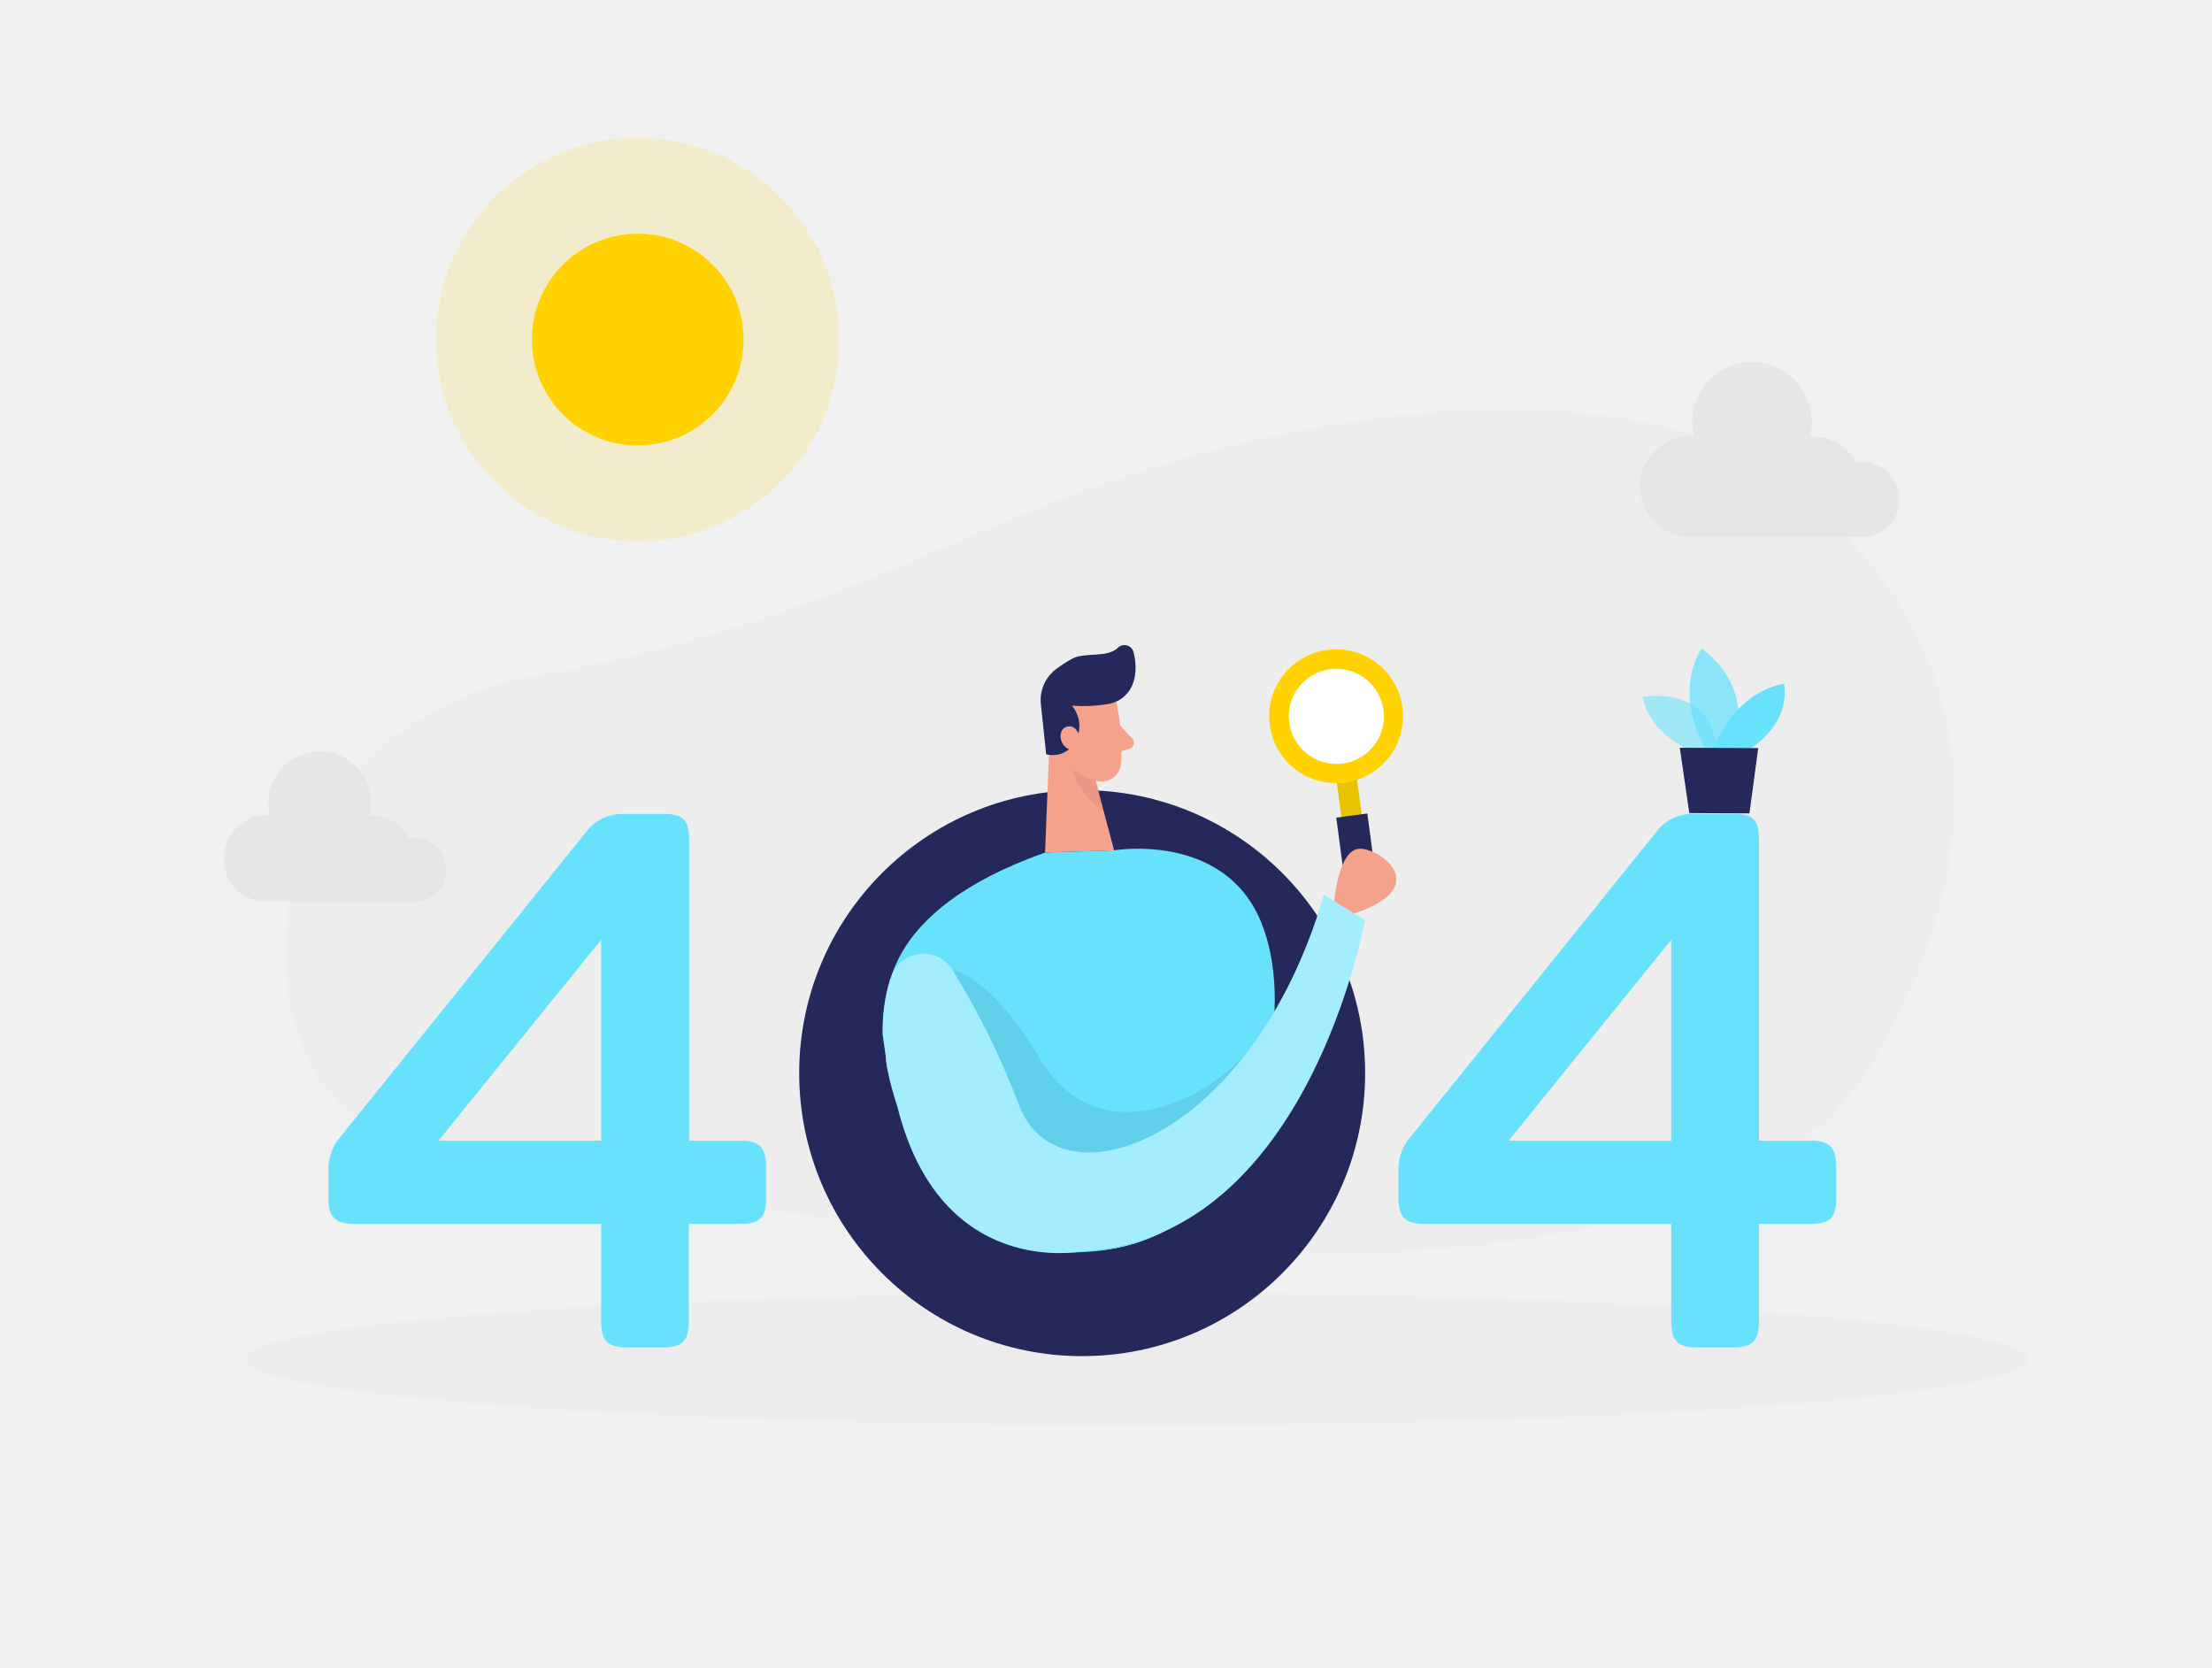
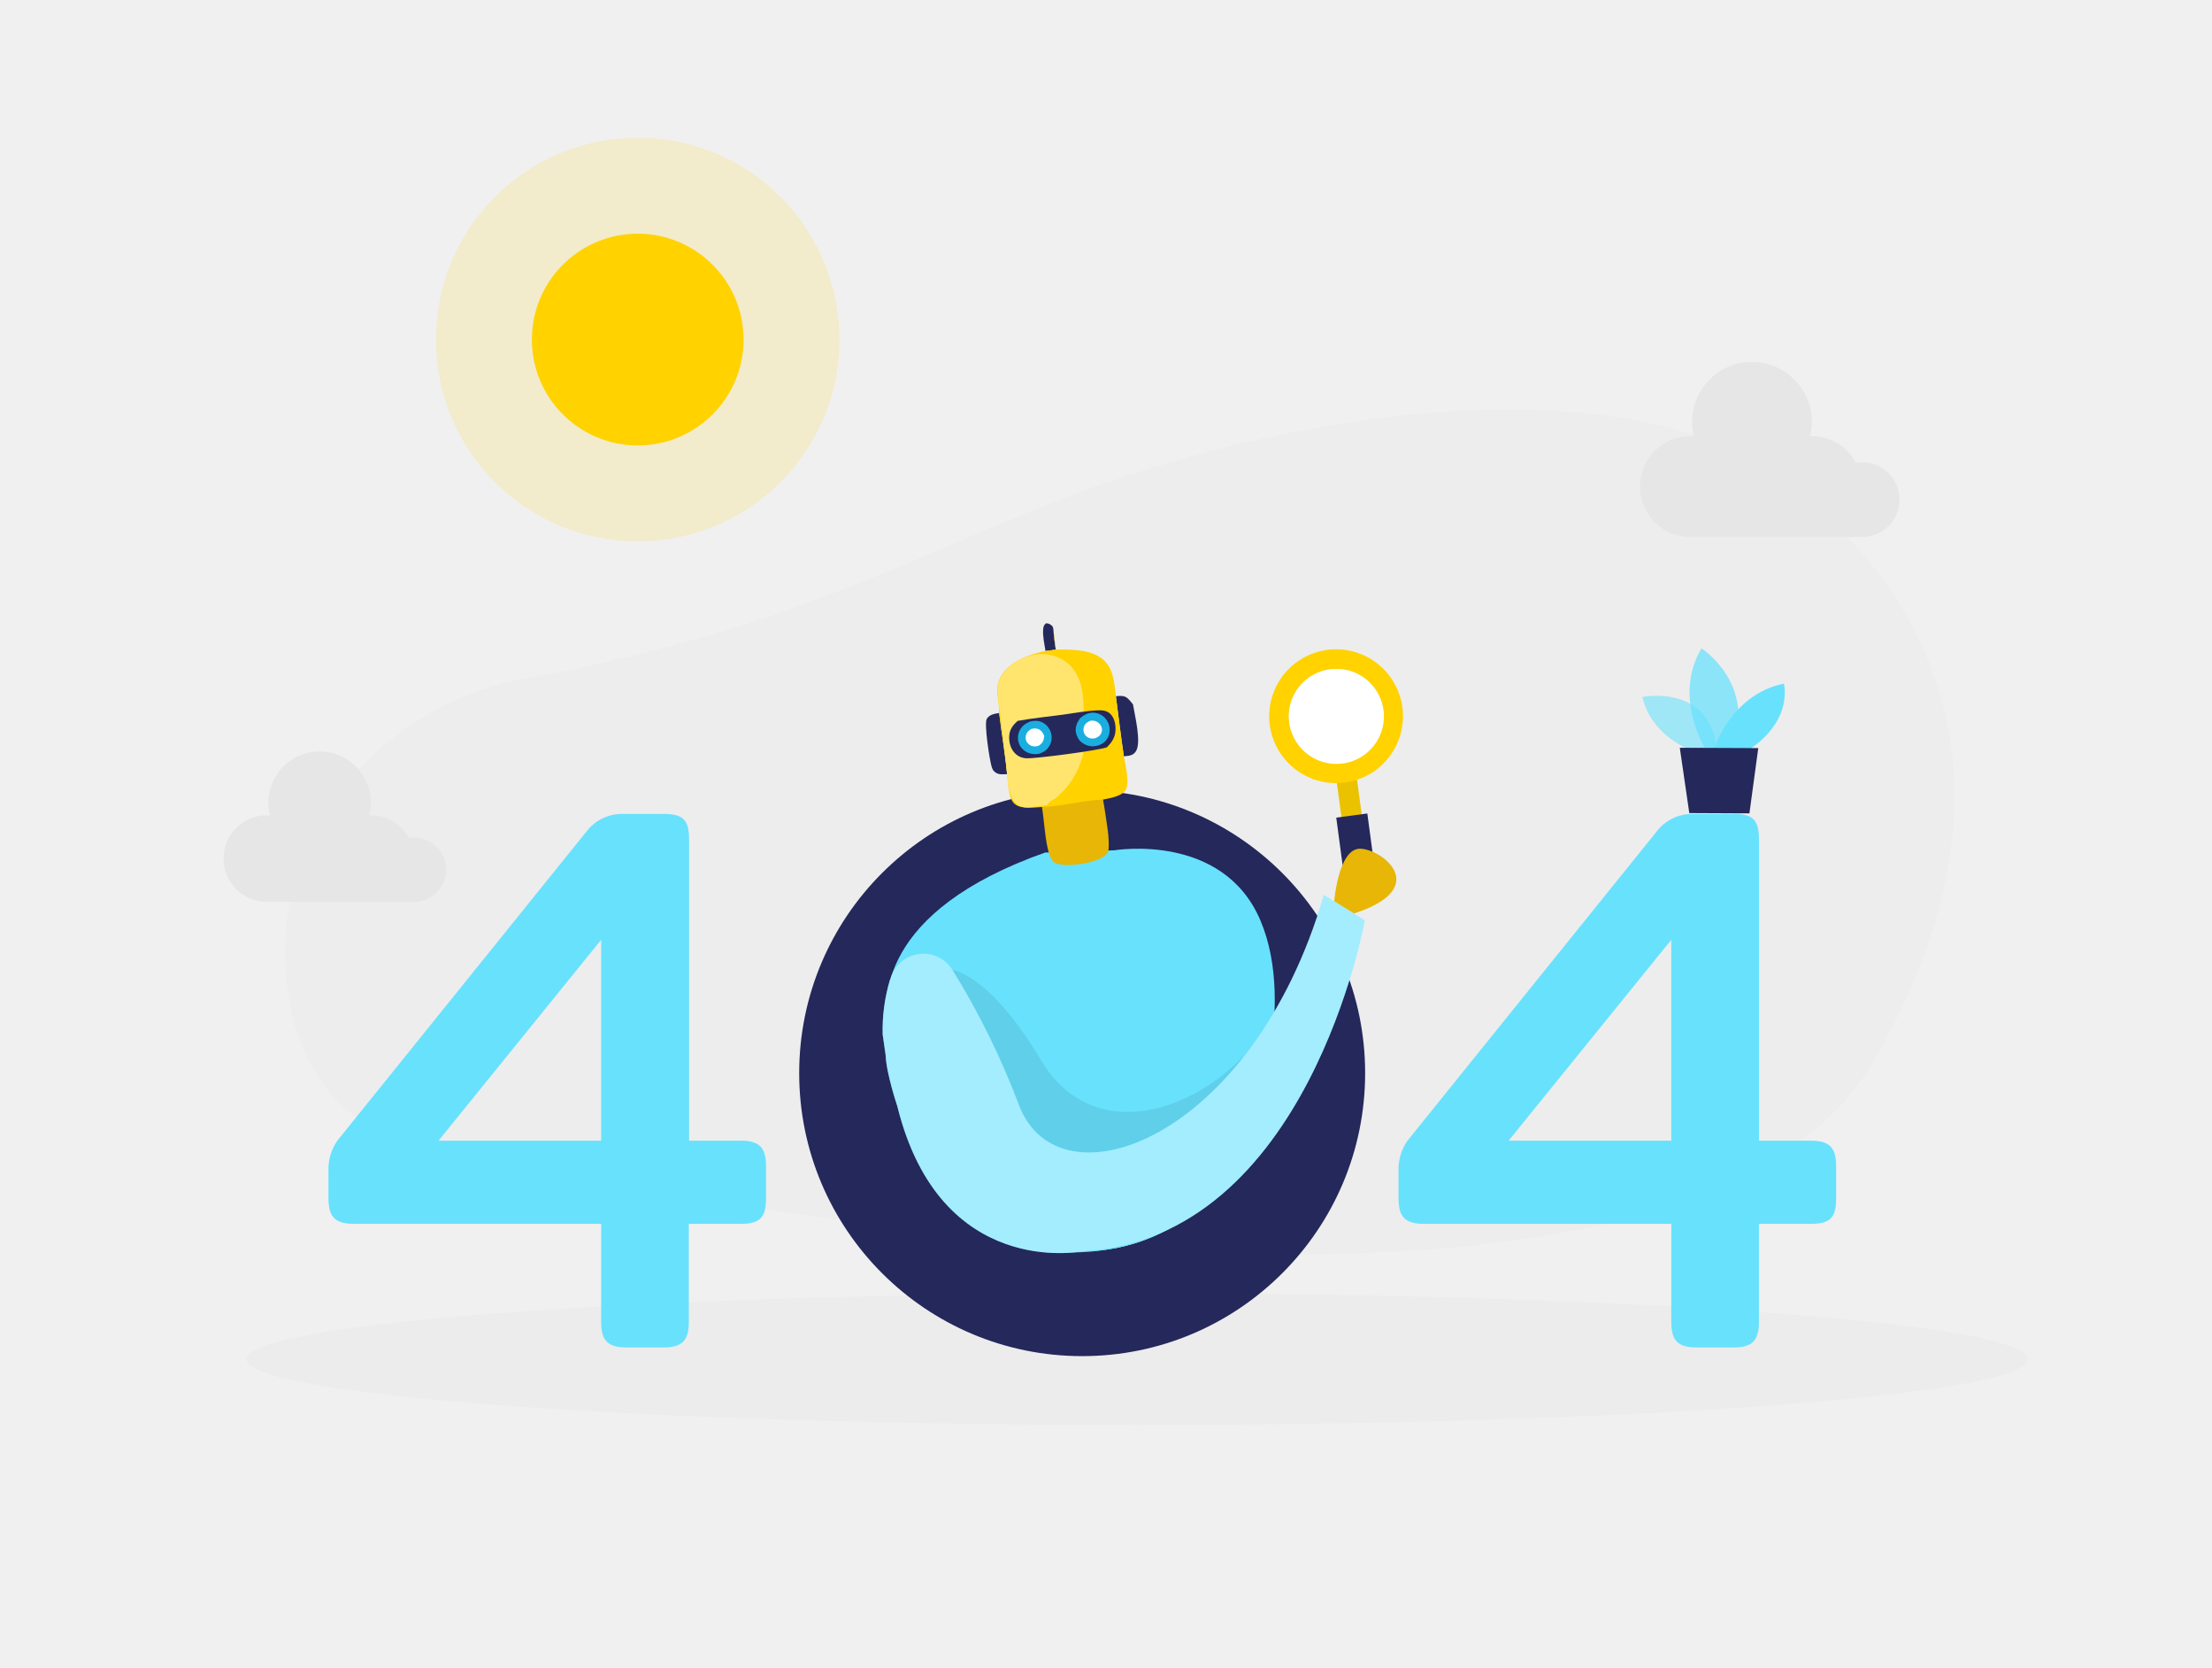
- <svg xmlns="http://www.w3.org/2000/svg" id="Layer_1" data-name="Layer 1" viewBox="0 0 400 300" width="406" height="306" class="illustration styles_illustrationTablet__1DWOa">
-   <path d="M95.85,121.73c-27.66,4.91-47.21,29-44,55.43,1.71,14,8.64,26.43,26.47,30,47.3,9.51,225.85,45.31,260.93-16.72,27.35-48.34,11.05-81.81-14.35-102.76s-78-16.6-121.53-2.26C171,96.11,146.93,112.65,95.85,121.73Z" fill="#e6e6e6" opacity="0.3" />
-   <ellipse cx="205.6" cy="245.02" rx="161.02" ry="11.9" fill="#e6e6e6" opacity="0.45" />
-   <circle cx="115.32" cy="60.66" r="19.14" fill="#ffd200" />
-   <circle cx="115.32" cy="60.66" r="36.49" fill="#ffd200" opacity="0.15" />
-   <circle cx="195.69" cy="193.3" r="51.17" fill="#24285b" />
-   <circle cx="195.69" cy="193.3" r="32.21" fill="#fff" />
-   <path d="M133.91,205.51c3.39,0,4.61,1.22,4.61,4.6v5.83c0,3.39-1,4.61-4.61,4.61h-9.35V238.3c0,3.38-1.22,4.6-4.61,4.6h-6.64c-3.38,0-4.6-1.22-4.6-4.6V220.55H64c-3.38,0-4.6-1.22-4.6-4.61v-4.88A9,9,0,0,1,61,205.51l45-55.83a8.07,8.07,0,0,1,6.5-3.25H120c3.39,0,4.61.95,4.61,4.61v54.47Zm-25.2-36.32L79.3,205.51h29.41Z" fill="#68e1fd" />
-   <path d="M327.42,205.51c3.39,0,4.61,1.22,4.61,4.6v5.83c0,3.39-.95,4.61-4.61,4.61h-9.35V238.3c0,3.38-1.22,4.6-4.61,4.6h-6.64c-3.38,0-4.6-1.22-4.6-4.6V220.55H257.5c-3.38,0-4.6-1.22-4.6-4.61v-4.88a9,9,0,0,1,1.62-5.55l45-55.83a8.07,8.07,0,0,1,6.5-3.25h7.45c3.39,0,4.61.95,4.61,4.61v54.47Zm-25.2-36.32-29.41,36.32h29.41Z" fill="#68e1fd" />
-   <path d="M307.35,135.53s-8.51-2.32-10.36-10.25c0,0,13.19-2.66,13.57,10.95Z" fill="#68e1fd" opacity="0.58" />
-   <path d="M308.4,134.69s-5.95-9.41-.72-18.2c0,0,10,6.37,5.58,18.22Z" fill="#68e1fd" opacity="0.73" />
-   <path d="M309.93,134.7s3.14-9.94,12.65-11.82c0,0,1.78,6.45-6.16,11.84Z" fill="#68e1fd" />
-   <polygon points="303.76 134.47 305.48 146.28 316.35 146.33 317.95 134.53 303.76 134.47" fill="#24285b" />
-   <path d="M201.88,126.11s1.4,6.75.79,11.43a3.46,3.46,0,0,1-3.91,3c-2.35-.34-5.43-1.48-6.62-5l-2.76-5.75a6.21,6.21,0,0,1,1.93-6.9C194.85,119.63,201.23,122,201.88,126.11Z" fill="#f4a28c" />
-   <polygon points="189.88 130.8 188.98 153.41 201.47 153.01 197.11 136.72 189.88 130.8" fill="#f4a28c" />
-   <path d="M200.21,126.59a27.36,27.36,0,0,1-6.37.27,5.76,5.76,0,0,1,.74,6.27,4.68,4.68,0,0,1-5.4,2.52l-.93-8.82a7,7,0,0,1,2.8-6.64,24.34,24.34,0,0,1,2.77-1.79c2.41-1.32,6.32-.07,8.39-2.05a1.67,1.67,0,0,1,2.75.78c.72,2.63.74,6.9-2.71,8.79A6.36,6.36,0,0,1,200.21,126.59Z" fill="#24285b" />
-   <path d="M195.29,132.84s-.36-2.64-2.32-2.2-1.46,4.25,1.28,4.28Z" fill="#f4a28c" />
-   <path d="M202.54,130.41l2.23,2.41a1.11,1.11,0,0,1-.49,1.81l-2.56.8Z" fill="#f4a28c" />
-   <path d="M198.22,140.25a8.24,8.24,0,0,1-4.3-1.92s.66,4.09,5.66,7.61Z" fill="#ce8172" opacity="0.31" />
-   <path d="M189,153.41l12.49-.4s19.62-3.33,26.43,12.67S226,204.29,226,204.29,218.9,228.16,189,225.52c0,0-24.87-1.44-27.68-35.53a33.25,33.25,0,0,0-.68-4.42C159.5,180.24,158.84,164.07,189,153.41Z" fill="#68e1fd" />
-   <path d="M172.27,174.65s6.66.73,15.91,16.22,27.41,9.81,37.65-1.65l-19,25.14-21.28-1.71-11.57-30.8Z" opacity="0.08" />
-   <rect x="242.24" y="139" width="3.69" height="10.74" transform="translate(-16.97 33.59) rotate(-7.61)" fill="#ffd200" />
-   <rect x="242.24" y="139" width="3.69" height="10.74" transform="translate(-16.97 33.59) rotate(-7.61)" opacity="0.08" />
-   <rect x="242.52" y="146.67" width="5.67" height="13.79" transform="translate(-18.17 33.84) rotate(-7.61)" fill="#24285b" />
-   <path d="M240,116.77a12.1,12.1,0,1,0,13.6,10.39A12.1,12.1,0,0,0,240,116.77Zm2.74,20.46a8.55,8.55,0,1,1,7.33-9.6A8.56,8.56,0,0,1,242.78,137.23Z" fill="#ffd200" />
-   <circle cx="241.67" cy="128.8" r="8.59" fill="#fff" />
-   <path d="M161,176.33a6.18,6.18,0,0,1,11.25-1.68,141.62,141.62,0,0,1,12,24.39c7.15,19.06,42.21,6.49,55.15-37.95l7.38,4.59s-10.18,57.72-51.16,59.84c0,0-25.58,5.18-33.35-26.21,0,0-2-5.91-2.12-9.25l-.54-3.76a31.69,31.69,0,0,1,1.32-9.87Z" fill="#68e1fd" />
-   <path d="M161,176.33a6.18,6.18,0,0,1,11.25-1.68,141.62,141.62,0,0,1,12,24.39c7.15,19.06,42.21,6.49,55.15-37.95l7.38,4.59s-10.18,57.72-51.16,59.84c0,0-25.58,5.18-33.35-26.21,0,0-2-5.91-2.12-9.25l-.54-3.76a31.69,31.69,0,0,1,1.32-9.87Z" fill="#fff" opacity="0.39" />
-   <path d="M241.27,162.21s.75-9.51,4.67-9.49,13.13,7.06-1.09,11.71Z" fill="#f4a28c" />
-   <path d="M343.49,89.6a6.76,6.76,0,0,0-6.76-6.76,6.59,6.59,0,0,0-1.09.09,9.1,9.1,0,0,0-8-4.8l-.33,0a10.82,10.82,0,1,0-21,0l-.33,0a9.12,9.12,0,1,0,0,18.23h31.63V96.3A6.77,6.77,0,0,0,343.49,89.6Z" fill="#e6e6e6" />
-   <path d="M80.7,156.51a5.8,5.8,0,0,0-5.8-5.8,7,7,0,0,0-.93.08,7.81,7.81,0,0,0-6.89-4.11H66.8a9.28,9.28,0,1,0-18,0h-.28a7.82,7.82,0,1,0,0,15.63H75.65v-.05A5.81,5.81,0,0,0,80.7,156.51Z" fill="#e6e6e6" />
+ <svg xmlns="http://www.w3.org/2000/svg" width="406" height="306" viewBox="0 0 406 306" fill="none">
+   <path opacity="0.3" d="M97.288 124.306C69.213 129.29 49.37 153.741 52.628 180.567C54.363 194.777 61.397 207.394 79.495 211.017C127.504 220.67 308.733 257.007 344.339 194.047C372.099 144.982 355.554 111.009 329.773 89.745C303.992 68.481 250.603 72.896 206.421 87.451C173.565 98.302 149.134 115.09 97.288 124.306Z" fill="#E6E6E6" />
+   <path opacity="0.45" d="M208.684 261.524C298.947 261.524 372.119 256.116 372.119 249.445C372.119 242.774 298.947 237.367 208.684 237.367C118.421 237.367 45.249 242.774 45.249 249.445C45.249 256.116 118.421 261.524 208.684 261.524Z" fill="#E6E6E6" />
+   <path d="M117.05 81.747C127.779 81.747 136.477 73.049 136.477 62.32C136.477 51.59 127.779 42.893 117.05 42.893C106.32 42.893 97.623 51.59 97.623 62.32C97.623 73.049 106.32 81.747 117.05 81.747Z" fill="#FFD200" />
+   <path opacity="0.15" d="M117.05 99.357C137.505 99.357 154.087 82.775 154.087 62.32C154.087 41.865 137.505 25.283 117.05 25.283C96.595 25.283 80.013 41.865 80.013 62.32C80.013 82.775 96.595 99.357 117.05 99.357Z" fill="#FFD200" />
+   <path d="M198.625 248.887C227.31 248.887 250.563 225.634 250.563 196.949C250.563 168.265 227.31 145.012 198.625 145.012C169.941 145.012 146.688 168.265 146.688 196.949C146.688 225.634 169.941 248.887 198.625 248.887Z" fill="#24285B" />
+   <path d="M198.625 229.643C216.681 229.643 231.318 215.005 231.318 196.95C231.318 178.894 216.681 164.256 198.625 164.256C180.569 164.256 165.932 178.894 165.932 196.95C165.932 215.005 180.569 229.643 198.625 229.643Z" fill="white" />
+   <path d="M135.919 209.343C139.36 209.343 140.598 210.581 140.598 214.012V219.929C140.598 223.37 139.583 224.608 135.919 224.608H126.428V242.625C126.428 246.055 125.19 247.294 121.749 247.294H115.01C111.579 247.294 110.341 246.055 110.341 242.625V224.608H64.96C61.529 224.608 60.291 223.37 60.291 219.929V214.976C60.199 212.971 60.77 210.991 61.915 209.343L107.59 152.675C108.355 151.648 109.351 150.814 110.496 150.241C111.642 149.668 112.906 149.372 114.188 149.377H121.8C125.241 149.377 126.479 150.341 126.479 154.056V209.343H135.919ZM110.341 172.478L80.49 209.343H110.341V172.478Z" fill="#68E1FD" />
+   <path d="M332.331 209.343C335.772 209.343 337.01 210.581 337.01 214.012V219.929C337.01 223.37 336.046 224.608 332.331 224.608H322.841V242.625C322.841 246.055 321.603 247.294 318.162 247.294H311.422C307.992 247.294 306.753 246.055 306.753 242.625V224.608H261.363C257.932 224.608 256.694 223.37 256.694 219.929V214.976C256.607 212.968 257.185 210.989 258.338 209.343L304.013 152.675C304.778 151.648 305.773 150.814 306.919 150.241C308.065 149.668 309.329 149.372 310.61 149.377H318.172C321.613 149.377 322.851 150.341 322.851 154.056V209.343H332.331ZM306.753 172.478L276.902 209.343H306.753V172.478Z" fill="#68E1FD" />
+   <path opacity="0.58" d="M311.96 138.313C311.96 138.313 303.323 135.958 301.445 127.909C301.445 127.909 314.833 125.209 315.218 139.023L311.96 138.313Z" fill="#68E1FD" />
+   <path opacity="0.73" d="M313.026 137.46C313.026 137.46 306.987 127.909 312.295 118.987C312.295 118.987 322.445 125.453 317.959 137.481L313.026 137.46Z" fill="#68E1FD" />
+   <path d="M314.579 137.47C314.579 137.47 317.766 127.381 327.419 125.473C327.419 125.473 329.225 132.02 321.166 137.491L314.579 137.47Z" fill="#68E1FD" />
+   <path d="M308.316 137.237L310.062 149.224L321.095 149.275L322.719 137.298L308.316 137.237Z" fill="#24285B" />
+   <path d="M191.835 156.461L204.512 156.055C204.512 156.055 224.427 152.675 231.339 168.915C238.251 185.155 229.39 208.104 229.39 208.104C229.39 208.104 222.184 232.332 191.835 229.653C191.835 229.653 166.592 228.191 163.74 193.59C163.611 192.081 163.38 190.582 163.05 189.104C161.893 183.694 161.223 167.281 191.835 156.461Z" fill="#68E1FD" />
+   <path opacity="0.08" d="M174.854 178.02C174.854 178.02 181.614 178.76 191.003 194.483C200.391 210.205 218.824 204.44 229.217 192.808L209.932 218.325L188.333 216.59L176.59 185.328L174.854 178.02Z" fill="black" />
+   <path d="M248.88 141.629L245.167 142.125L246.611 152.931L250.323 152.435L248.88 141.629Z" fill="#FFD200" />
+   <path opacity="0.08" d="M248.88 141.629L245.167 142.125L246.611 152.931L250.323 152.435L248.88 141.629Z" fill="black" />
+   <path d="M250.966 149.296L245.262 150.058L247.116 163.932L252.82 163.17L250.966 149.296Z" fill="#24285B" />
+   <path d="M243.6 119.271C241.193 119.594 238.935 120.623 237.112 122.228C235.29 123.834 233.984 125.944 233.361 128.291C232.737 130.639 232.824 133.119 233.61 135.417C234.395 137.715 235.845 139.729 237.775 141.203C239.705 142.678 242.029 143.547 244.453 143.701C246.877 143.855 249.292 143.286 251.393 142.068C253.494 140.849 255.187 139.035 256.256 136.854C257.326 134.674 257.726 132.225 257.404 129.817C257.19 128.218 256.664 126.677 255.854 125.282C255.045 123.886 253.968 122.664 252.687 121.685C251.405 120.705 249.942 119.988 248.383 119.574C246.824 119.16 245.199 119.057 243.6 119.271ZM246.381 140.038C244.679 140.268 242.948 139.988 241.405 139.234C239.863 138.479 238.579 137.284 237.716 135.799C236.853 134.315 236.45 132.607 236.557 130.894C236.665 129.18 237.279 127.537 238.321 126.172C239.363 124.807 240.787 123.782 242.412 123.226C244.036 122.671 245.79 122.61 247.449 123.052C249.109 123.493 250.6 124.417 251.734 125.706C252.868 126.995 253.595 128.592 253.821 130.294C254.122 132.566 253.513 134.865 252.127 136.69C250.741 138.514 248.691 139.718 246.422 140.038H246.381Z" fill="#FFD200" />
+   <path d="M245.295 140.201C250.11 140.201 254.014 136.297 254.014 131.482C254.014 126.667 250.11 122.763 245.295 122.763C240.48 122.763 236.576 126.667 236.576 131.482C236.576 136.297 240.48 140.201 245.295 140.201Z" fill="white" />
+   <path d="M163.415 179.725C163.724 178.534 164.377 177.46 165.291 176.636C166.206 175.813 167.343 175.277 168.56 175.096C169.778 174.914 171.021 175.094 172.137 175.614C173.252 176.134 174.19 176.971 174.834 178.02C179.678 185.862 183.757 194.152 187.014 202.776C194.271 222.121 229.857 209.363 242.991 164.256L250.482 168.915C250.482 168.915 240.149 227.501 198.554 229.653C198.554 229.653 172.591 234.91 164.704 203.05C164.704 203.05 162.674 197.051 162.552 193.661L162.004 189.845C161.92 186.455 162.372 183.074 163.344 179.826L163.415 179.725Z" fill="#68E1FD" />
+   <path opacity="0.39" d="M163.415 179.725C163.724 178.534 164.377 177.46 165.291 176.636C166.206 175.813 167.343 175.277 168.56 175.096C169.778 174.914 171.021 175.094 172.137 175.614C173.252 176.134 174.19 176.971 174.834 178.02C179.678 185.862 183.757 194.152 187.014 202.776C194.271 222.121 229.857 209.363 242.991 164.256L250.482 168.915C250.482 168.915 240.149 227.501 198.554 229.653C198.554 229.653 172.591 234.911 164.704 203.05C164.704 203.05 162.674 197.051 162.552 193.661L162.004 189.845C161.92 186.455 162.372 183.074 163.344 179.826L163.415 179.725Z" fill="white" />
+   <path d="M244.889 165.393C244.889 165.393 245.65 155.74 249.629 155.761C253.608 155.781 262.956 162.927 248.523 167.646L244.889 165.393Z" fill="#E7B606" />
+   <path d="M348.642 91.694C348.642 89.874 347.919 88.129 346.633 86.842C345.346 85.555 343.601 84.833 341.781 84.833C341.41 84.832 341.04 84.863 340.675 84.924C339.887 83.455 338.716 82.226 337.286 81.368C335.857 80.51 334.222 80.056 332.555 80.052H332.22C332.622 78.433 332.651 76.744 332.303 75.113C331.956 73.482 331.242 71.951 330.214 70.637C329.187 69.323 327.874 68.26 326.375 67.529C324.876 66.798 323.23 66.418 321.562 66.418C319.894 66.418 318.248 66.798 316.749 67.529C315.25 68.26 313.937 69.323 312.91 70.637C311.883 71.951 311.168 73.482 310.821 75.113C310.473 76.744 310.502 78.433 310.905 80.052H310.57C309.329 80.011 308.093 80.22 306.934 80.666C305.776 81.113 304.719 81.787 303.827 82.651C302.935 83.514 302.225 84.548 301.741 85.691C301.256 86.834 301.006 88.062 301.006 89.304C301.006 90.545 301.256 91.774 301.741 92.917C302.225 94.06 302.935 95.094 303.827 95.957C304.719 96.82 305.776 97.495 306.934 97.941C308.093 98.388 309.329 98.597 310.57 98.555H342.674V98.495C344.324 98.276 345.838 97.466 346.935 96.215C348.033 94.964 348.64 93.358 348.642 91.694Z" fill="#E6E6E6" />
+   <path d="M81.91 159.608C81.91 158.834 81.758 158.069 81.462 157.355C81.167 156.64 80.733 155.991 80.186 155.445C79.64 154.898 78.991 154.464 78.276 154.169C77.562 153.873 76.797 153.721 76.023 153.721C75.707 153.727 75.392 153.754 75.08 153.802C74.4 152.539 73.391 151.484 72.159 150.749C70.928 150.015 69.52 149.628 68.086 149.63H67.802C68.151 148.241 68.179 146.79 67.883 145.389C67.587 143.987 66.976 142.671 66.095 141.542C65.214 140.412 64.087 139.498 62.8 138.87C61.513 138.241 60.099 137.915 58.667 137.915C57.235 137.915 55.821 138.241 54.534 138.87C53.247 139.498 52.12 140.412 51.239 141.542C50.358 142.671 49.747 143.987 49.451 145.389C49.155 146.79 49.183 148.241 49.532 149.63H49.248C48.182 149.592 47.12 149.769 46.124 150.15C45.129 150.532 44.22 151.11 43.453 151.85C42.685 152.591 42.075 153.478 41.658 154.459C41.242 155.441 41.027 156.496 41.027 157.562C41.027 158.629 41.242 159.684 41.658 160.665C42.075 161.647 42.685 162.534 43.453 163.274C44.22 164.015 45.129 164.593 46.124 164.974C47.12 165.356 48.182 165.533 49.248 165.495H76.785V165.444C78.201 165.257 79.501 164.562 80.444 163.489C81.387 162.415 81.908 161.036 81.91 159.608Z" fill="#E6E6E6" />
+   <path d="M191.888 119.471C191.699 118.197 191.353 116.746 191.471 115.464C191.517 114.957 191.608 114.709 191.988 114.388C192.406 114.402 192.681 114.517 193.017 114.785C193.302 115.011 193.315 115.317 193.354 115.652C193.442 116.854 193.606 118.036 193.779 119.227L191.888 119.471Z" fill="#25285B" />
+   <path d="M184.857 142.078C184.229 142.101 183.448 142.199 182.882 141.873C182.345 141.563 182.169 141.249 181.998 140.669C181.622 139.391 180.587 132.78 181.124 131.915C181.618 131.12 182.546 131.001 183.386 130.855C183.846 134.594 184.468 138.334 184.857 142.078Z" fill="#25285B" />
+   <path d="M204.812 127.777C205.588 127.7 206.302 127.602 206.948 128.148C207.322 128.465 207.641 128.896 207.952 129.275C208.262 131.231 209.564 136.284 208.465 137.921C208.142 138.402 207.712 138.621 207.153 138.705C206.863 138.747 206.573 138.781 206.281 138.809C205.721 135.147 205.3 131.451 204.812 127.777Z" fill="#25285B" />
+   <path d="M191.157 147.324C194.965 147.699 198.572 145.827 202.351 146.117L202.695 148.154C203.037 150.575 203.798 154.252 203.395 156.384C202.143 158.453 195.717 159.259 193.835 158.445C193.32 158.222 193.05 157.971 192.694 157.036C191.978 155.158 191.766 152.17 191.503 150.029L191.157 147.324Z" fill="#E7B606" />
+   <path d="M193.779 119.228C193.606 118.036 193.442 116.854 193.354 115.652L193.837 119.203C196.727 119.216 200.6 119.113 202.784 121.341C204.456 123.047 204.524 125.544 204.813 127.778C205.3 131.452 205.721 135.148 206.282 138.81C206.493 140.334 207.469 143.812 206.54 145.084C205.741 146.178 203.713 146.493 202.436 146.744C198.713 146.874 195.007 148.014 191.262 148.106C189.803 148.189 187.474 148.558 186.266 147.571C185.021 146.555 185.037 143.617 184.857 142.079C184.468 138.335 183.846 134.595 183.387 130.856C183.454 128.189 182.276 126.271 183.959 123.744C185.634 121.227 189.07 120.051 191.888 119.471L193.779 119.228Z" fill="#FFD200" />
+   <path d="M183.647 131.632C183.523 130.491 183.332 129.6 183.22 128.458C183.073 126.897 183.009 125.608 183.647 124.395C185.604 120.668 190.871 118.889 194.615 120.84C194.615 120.84 196.894 121.749 198.105 124.796C199.086 127.266 198.733 130.445 198.996 131.054C198.498 132.212 198.148 133.46 198.364 134.966C198.486 135.819 198.742 136.585 199.084 137.301C198.828 138.177 198.634 139.084 198.342 139.933C197.368 142.766 195.72 144.825 193.925 146.343C193.384 146.8 192.673 146.982 192.24 147.679C192.224 147.705 192.208 147.73 192.191 147.756C192.155 147.764 192.119 147.773 192.083 147.78C191.439 147.905 190.768 147.939 190.117 148.014C188.809 148.166 187.364 148.577 186.184 147.118C184.885 145.511 184.907 142.366 184.662 140.116C184.256 136.811 184.082 134.931 183.647 131.632Z" fill="#FFE56E" />
+   <path d="M186.811 132.295C189.488 131.812 192.24 131.543 194.937 131.182C197.088 130.894 199.324 130.454 201.491 130.368C202.348 130.334 203.161 130.396 203.806 131.031C204.533 131.748 204.77 132.878 204.752 133.87C204.726 135.289 204.109 136.214 203.142 137.16C201.312 137.758 190.354 139.226 188.432 139.165C187.53 139.136 186.768 138.789 186.162 138.107C185.454 137.31 185.168 136.136 185.237 135.083C185.317 133.848 185.91 133.066 186.811 132.295Z" fill="#25285B" />
+   <path d="M197.718 132.792C199.325 132.523 200.958 132.349 202.574 132.135C202.71 133.079 202.836 134.024 202.951 134.971C201.427 135.41 199.663 135.495 198.084 135.695L197.718 132.792Z" fill="#FFD200" />
+   <path d="M187.514 134.103C189.039 133.884 190.572 133.703 192.1 133.506C192.221 134.302 192.616 135.765 192.294 136.474L187.569 137.106C187.442 136.197 187.232 135.229 187.277 134.312L187.514 134.103Z" fill="#FFD200" />
+   <path d="M189.055 132.422C189.81 132.269 190.444 132.21 191.171 132.514C191.933 132.834 192.512 133.473 192.806 134.236C192.824 134.284 192.842 134.332 192.858 134.381C192.874 134.43 192.889 134.479 192.903 134.529C192.917 134.578 192.93 134.628 192.941 134.678C192.952 134.728 192.962 134.779 192.971 134.829C192.98 134.88 192.988 134.931 192.994 134.982C193 135.033 193.005 135.084 193.009 135.135C193.013 135.186 193.015 135.238 193.017 135.289C193.018 135.34 193.018 135.392 193.016 135.443C193.015 135.494 193.012 135.546 193.009 135.597C193.005 135.648 193 135.699 192.993 135.75C192.987 135.801 192.979 135.852 192.97 135.903C192.961 135.954 192.951 136.004 192.94 136.054C192.928 136.104 192.915 136.154 192.901 136.204C192.887 136.253 192.872 136.302 192.856 136.351C192.84 136.4 192.822 136.448 192.803 136.496C192.784 136.544 192.765 136.591 192.743 136.638C192.349 137.5 191.679 137.978 190.816 138.312C190.15 138.446 189.523 138.448 188.875 138.22C188.111 137.952 187.448 137.389 187.109 136.652C187.088 136.605 187.068 136.558 187.05 136.511C187.031 136.463 187.014 136.415 186.997 136.367C186.981 136.318 186.966 136.269 186.952 136.22C186.939 136.171 186.926 136.122 186.915 136.072C186.904 136.022 186.894 135.972 186.885 135.922C186.877 135.871 186.869 135.821 186.863 135.77C186.857 135.719 186.852 135.669 186.849 135.618C186.845 135.567 186.843 135.516 186.842 135.465C186.841 135.414 186.841 135.363 186.843 135.312C186.844 135.261 186.847 135.21 186.852 135.159C186.856 135.108 186.861 135.057 186.868 135.006C186.875 134.956 186.883 134.905 186.892 134.855C186.902 134.805 186.912 134.755 186.924 134.705C186.936 134.656 186.949 134.606 186.963 134.557C186.978 134.508 186.993 134.459 187.01 134.411C187.027 134.363 187.045 134.315 187.064 134.268C187.444 133.322 188.148 132.818 189.055 132.422Z" fill="#1AAEE0" />
+   <path d="M198.191 131.868C198.916 131.208 199.738 130.755 200.749 130.805C200.8 130.808 200.85 130.812 200.901 130.817C200.951 130.823 201.001 130.83 201.051 130.838C201.101 130.846 201.151 130.855 201.201 130.865C201.25 130.876 201.3 130.887 201.349 130.9C201.398 130.913 201.446 130.927 201.495 130.942C201.543 130.958 201.591 130.974 201.638 130.992C201.686 131.009 201.733 131.028 201.779 131.048C201.826 131.068 201.872 131.089 201.917 131.112C201.963 131.134 202.008 131.157 202.052 131.182C202.096 131.206 202.14 131.232 202.183 131.259C202.226 131.285 202.268 131.313 202.31 131.342C202.351 131.371 202.392 131.401 202.432 131.431C202.472 131.462 202.512 131.494 202.55 131.527C202.589 131.559 202.626 131.593 202.663 131.628C202.7 131.663 202.736 131.698 202.771 131.734C202.806 131.771 202.84 131.808 202.873 131.846C202.908 131.886 202.943 131.927 202.976 131.968C203.009 132.01 203.041 132.052 203.073 132.096C203.104 132.139 203.134 132.183 203.163 132.227C203.192 132.272 203.22 132.317 203.247 132.363C203.273 132.409 203.299 132.456 203.323 132.503C203.348 132.551 203.371 132.599 203.393 132.647C203.415 132.695 203.435 132.744 203.455 132.794C203.474 132.843 203.493 132.893 203.51 132.944C203.527 132.994 203.543 133.045 203.557 133.096C203.571 133.147 203.585 133.199 203.596 133.251C203.608 133.303 203.619 133.355 203.628 133.407C203.637 133.46 203.645 133.512 203.652 133.565C203.659 133.618 203.664 133.671 203.668 133.724C203.672 133.777 203.675 133.83 203.676 133.883C203.677 133.936 203.677 133.989 203.676 134.042C203.674 134.096 203.672 134.149 203.668 134.202C203.612 134.966 203.273 135.697 202.686 136.2C202.045 136.749 201.141 137.016 200.303 136.951C199.5 136.889 198.782 136.517 198.205 135.972C197.861 135.527 197.607 135.043 197.492 134.49C197.288 133.516 197.663 132.668 198.191 131.868Z" fill="#1AAEE0" />
+   <path d="M200.22 132.255C200.526 132.24 200.81 132.253 201.099 132.362C201.554 132.535 201.936 132.865 202.13 133.314C202.151 133.363 202.17 133.412 202.186 133.463C202.202 133.513 202.216 133.564 202.226 133.616C202.237 133.668 202.245 133.72 202.251 133.773C202.256 133.826 202.259 133.878 202.259 133.931C202.259 133.984 202.256 134.037 202.25 134.09C202.245 134.143 202.237 134.195 202.226 134.247C202.215 134.299 202.201 134.35 202.185 134.4C202.169 134.451 202.15 134.5 202.128 134.549C201.891 135.081 201.446 135.329 200.924 135.519C200.593 135.548 200.279 135.565 199.959 135.452C199.904 135.432 199.85 135.41 199.797 135.386C199.744 135.361 199.692 135.333 199.642 135.303C199.592 135.272 199.544 135.239 199.498 135.204C199.451 135.168 199.407 135.131 199.365 135.091C199.322 135.05 199.282 135.008 199.244 134.964C199.206 134.919 199.171 134.873 199.138 134.825C199.105 134.777 199.075 134.727 199.047 134.676C199.02 134.624 198.995 134.572 198.973 134.518C198.953 134.467 198.936 134.416 198.921 134.365C198.907 134.313 198.895 134.26 198.885 134.207C198.876 134.154 198.869 134.101 198.865 134.047C198.86 133.993 198.859 133.939 198.86 133.885C198.861 133.831 198.865 133.778 198.871 133.724C198.878 133.67 198.887 133.617 198.898 133.565C198.91 133.512 198.924 133.46 198.941 133.409C198.958 133.357 198.977 133.307 198.999 133.257C199.243 132.709 199.679 132.447 200.22 132.255Z" fill="white" />
+   <path d="M189.329 133.763C189.746 133.691 190.132 133.65 190.543 133.798C191.145 134.016 191.409 134.5 191.665 135.038C191.644 135.242 191.617 135.447 191.57 135.647C191.429 136.255 191.089 136.58 190.581 136.897C190.282 136.965 189.969 137.017 189.664 136.969C189.605 136.959 189.547 136.947 189.489 136.931C189.432 136.916 189.376 136.898 189.32 136.876C189.265 136.855 189.21 136.831 189.157 136.804C189.104 136.777 189.053 136.747 189.003 136.715C188.953 136.683 188.905 136.648 188.859 136.611C188.813 136.573 188.769 136.534 188.727 136.492C188.685 136.45 188.645 136.406 188.608 136.36C188.571 136.314 188.536 136.266 188.503 136.216C188.475 136.172 188.449 136.126 188.425 136.079C188.401 136.032 188.379 135.984 188.36 135.934C188.341 135.885 188.324 135.835 188.31 135.784C188.295 135.733 188.284 135.682 188.275 135.63C188.266 135.578 188.259 135.525 188.256 135.472C188.252 135.42 188.251 135.367 188.252 135.314C188.254 135.261 188.258 135.208 188.264 135.156C188.271 135.104 188.28 135.052 188.292 135C188.43 134.397 188.824 134.064 189.329 133.763Z" fill="white" />
</svg>
